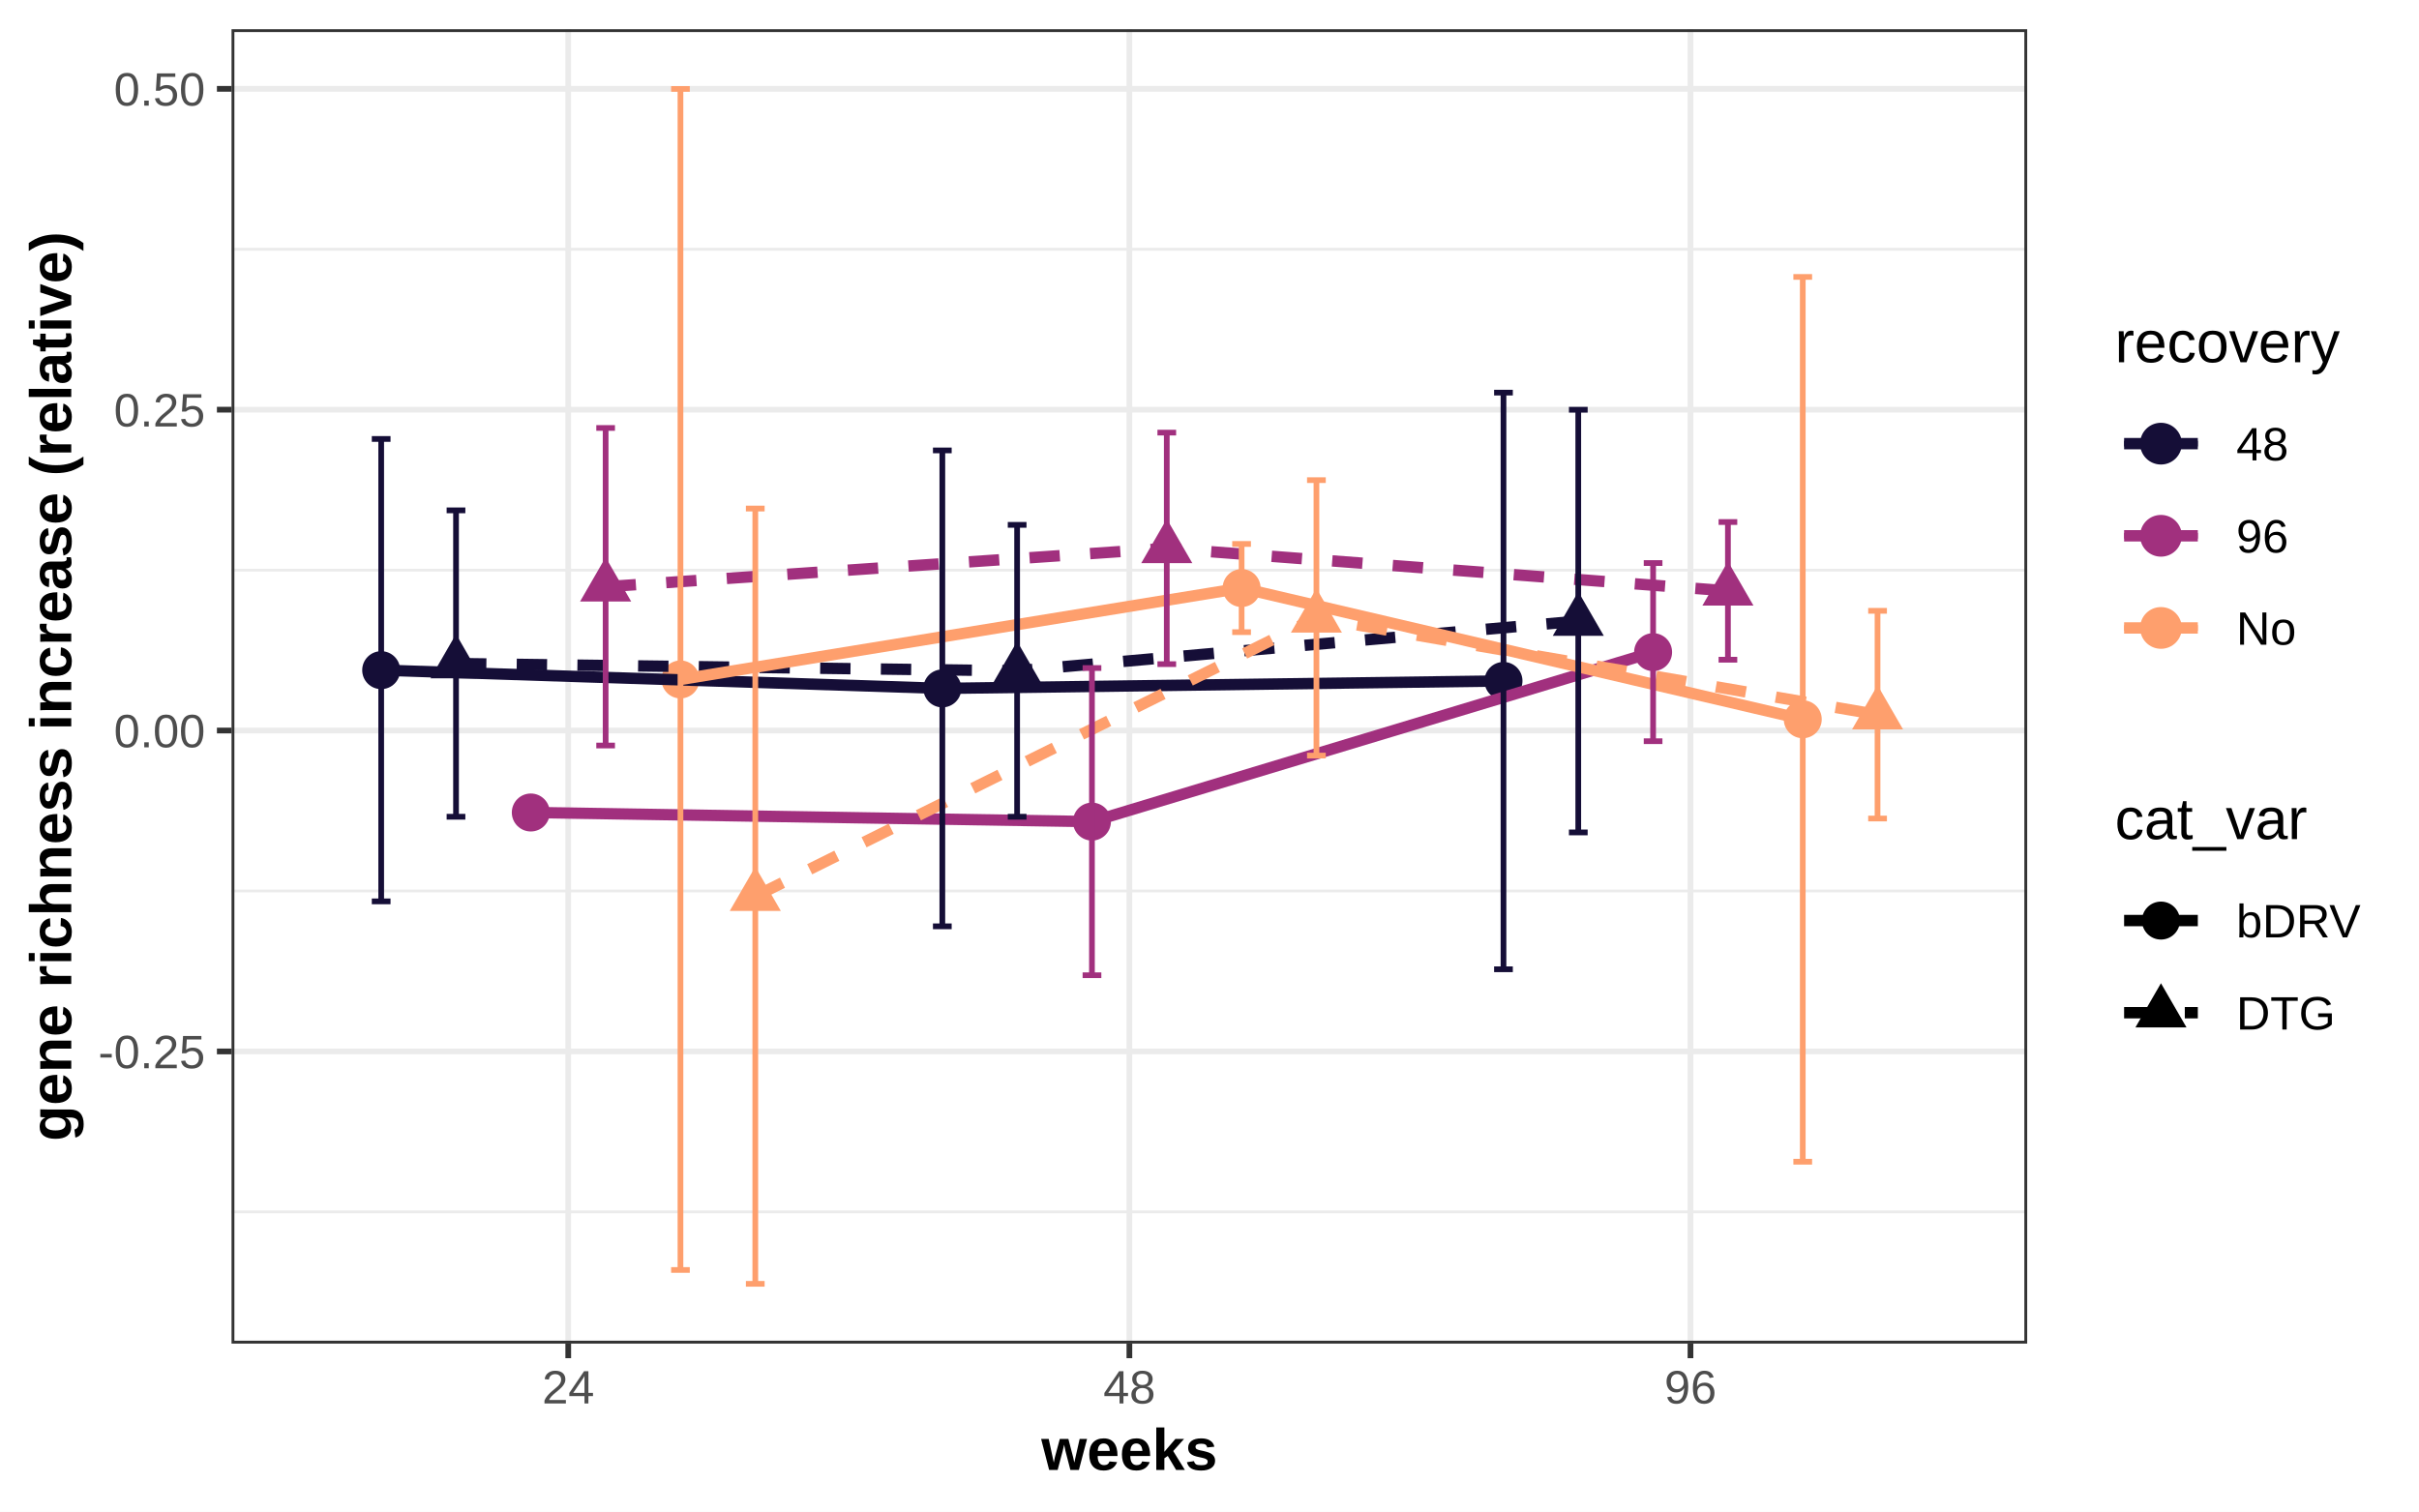
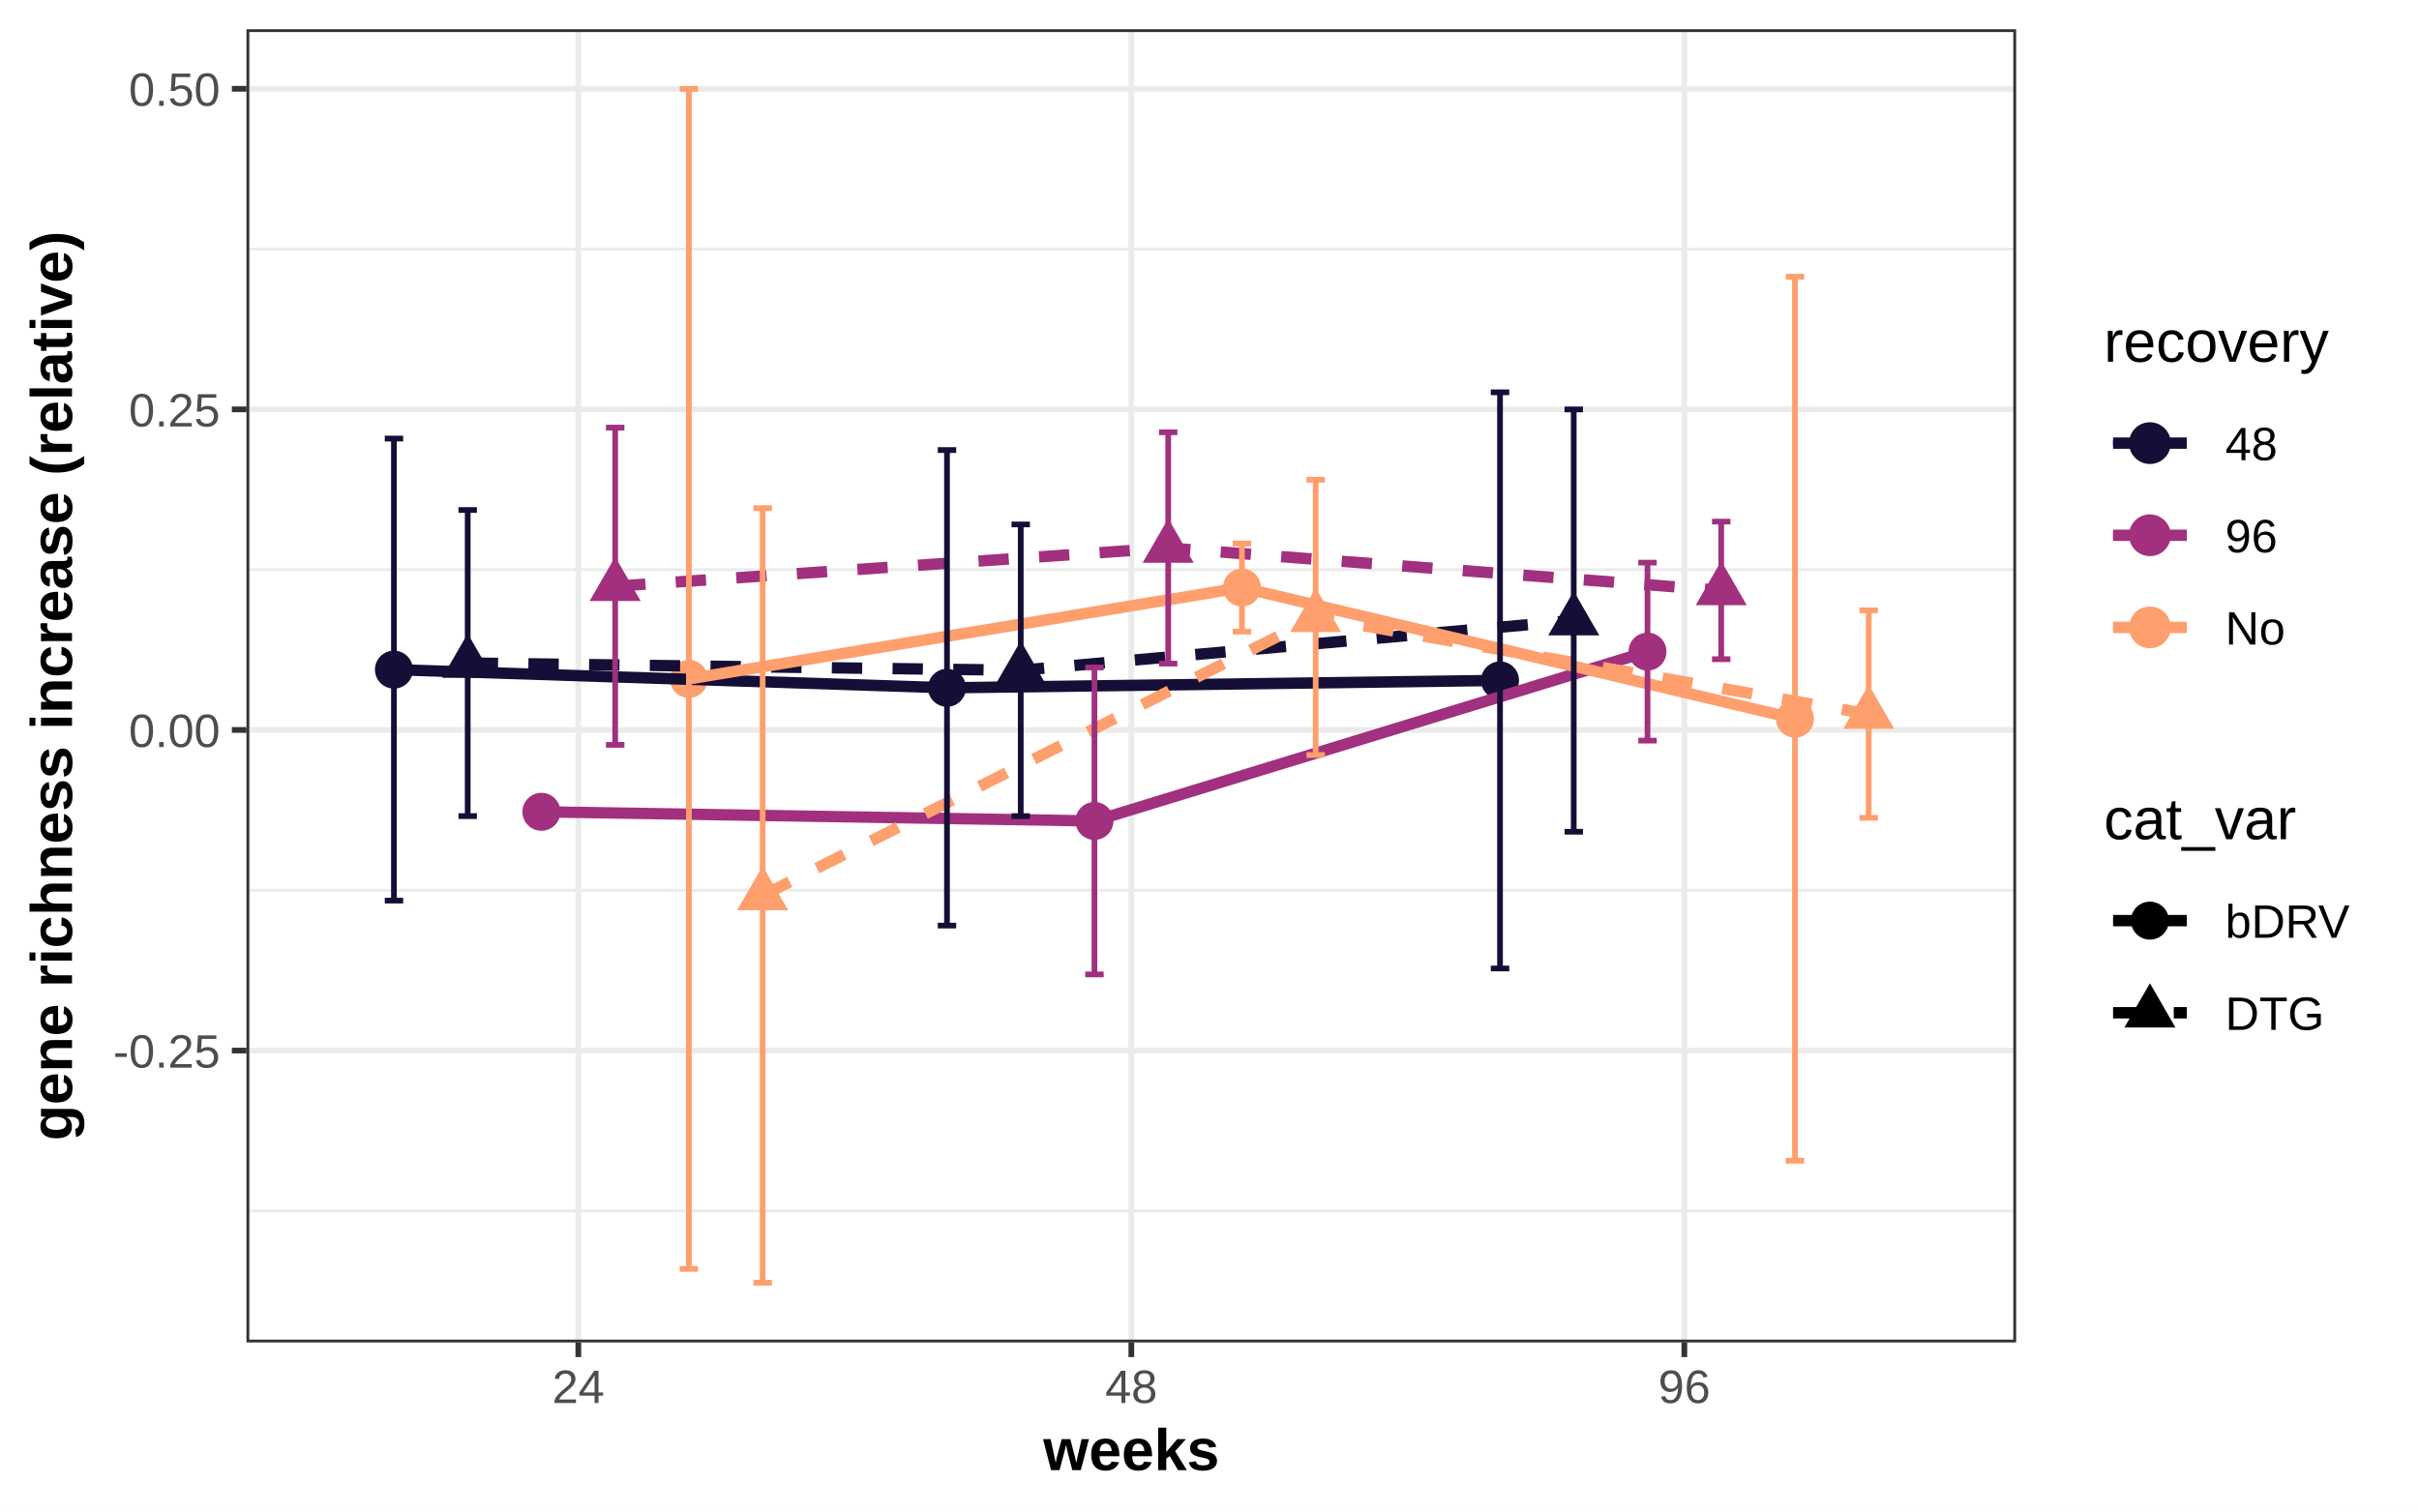
<svg xmlns="http://www.w3.org/2000/svg" class="svglite" width="453.54pt" height="283.46pt" viewBox="0 0 453.54 283.46">
  <defs>
    <style type="text/css">
    .svglite line, .svglite polyline, .svglite polygon, .svglite path, .svglite rect, .svglite circle {
      fill: none;
      stroke: #000000;
      stroke-linecap: round;
      stroke-linejoin: round;
      stroke-miterlimit: 10.00;
    }
    .svglite text {
      white-space: pre;
    }
  </style>
  </defs>
  <rect width="100%" height="100%" style="stroke: none; fill: #FFFFFF;" />
  <defs>
    <clipPath id="cpMC4wMHw0NTMuNTR8MC4wMHwyODMuNDY=">
      <rect x="0.00" y="0.00" width="453.54" height="283.46" />
    </clipPath>
  </defs>
  <g clip-path="url(#cpMC4wMHw0NTMuNTR8MC4wMHwyODMuNDY=)">
    <rect x="0" y="0.00" width="453.54" height="283.46" style="stroke-width: 1.07; stroke: #FFFFFF; fill: #FFFFFF;" />
  </g>
  <defs>
-     <clipPath id="cpNDMuNDF8MzgwLjA4fDUuNDh8MjUxLjk3">
-       <rect x="43.41" y="5.48" width="336.67" height="246.49" />
+     <clipPath id="cpNDYuMjF8Mzc4LjAxfDUuNDh8MjUxLjc2">
+       <rect x="46.21" y="5.48" width="331.80" height="246.28" />
    </clipPath>
  </defs>
-   <g clip-path="url(#cpNDMuNDF8MzgwLjA4fDUuNDh8MjUxLjk3)">
-     <rect x="43.41" y="5.48" width="336.67" height="246.49" style="stroke-width: 1.07; stroke: none; fill: #FFFFFF;" />
-     <polyline points="43.41,227.27 380.08,227.27 " style="stroke-width: 0.53; stroke: #EBEBEB; stroke-linecap: butt;" />
-     <polyline points="43.41,167.09 380.08,167.09 " style="stroke-width: 0.53; stroke: #EBEBEB; stroke-linecap: butt;" />
-     <polyline points="43.41,106.92 380.08,106.92 " style="stroke-width: 0.53; stroke: #EBEBEB; stroke-linecap: butt;" />
-     <polyline points="43.41,46.74 380.08,46.74 " style="stroke-width: 0.53; stroke: #EBEBEB; stroke-linecap: butt;" />
-     <polyline points="43.41,197.18 380.08,197.18 " style="stroke-width: 1.07; stroke: #EBEBEB; stroke-linecap: butt;" />
-     <polyline points="43.41,137.00 380.08,137.00 " style="stroke-width: 1.07; stroke: #EBEBEB; stroke-linecap: butt;" />
-     <polyline points="43.41,76.83 380.08,76.83 " style="stroke-width: 1.07; stroke: #EBEBEB; stroke-linecap: butt;" />
-     <polyline points="43.41,16.66 380.08,16.66 " style="stroke-width: 1.07; stroke: #EBEBEB; stroke-linecap: butt;" />
-     <polyline points="106.54,251.97 106.54,5.48 " style="stroke-width: 1.07; stroke: #EBEBEB; stroke-linecap: butt;" />
-     <polyline points="211.75,251.97 211.75,5.48 " style="stroke-width: 1.07; stroke: #EBEBEB; stroke-linecap: butt;" />
-     <polyline points="316.95,251.97 316.95,5.48 " style="stroke-width: 1.07; stroke: #EBEBEB; stroke-linecap: butt;" />
-     <circle cx="71.47" cy="125.68" r="3.56" style="stroke-width: 0.71; stroke: none; fill: #150E37;" />
-     <circle cx="176.68" cy="129.10" r="3.56" style="stroke-width: 0.71; stroke: none; fill: #150E37;" />
-     <circle cx="281.89" cy="127.70" r="3.56" style="stroke-width: 0.71; stroke: none; fill: #150E37;" />
-     <polygon points="85.50,118.91 90.28,127.21 80.71,127.21 " style="stroke-width: 0.71; stroke: none; fill: #150E37;" />
-     <polygon points="190.70,120.27 195.49,128.56 185.92,128.56 " style="stroke-width: 0.71; stroke: none; fill: #150E37;" />
-     <polygon points="295.91,110.95 300.70,119.24 291.13,119.24 " style="stroke-width: 0.71; stroke: none; fill: #150E37;" />
-     <circle cx="99.52" cy="152.37" r="3.56" style="stroke-width: 0.71; stroke: none; fill: #A1307E;" />
-     <circle cx="204.73" cy="154.08" r="3.56" style="stroke-width: 0.71; stroke: none; fill: #A1307E;" />
-     <circle cx="309.94" cy="122.30" r="3.56" style="stroke-width: 0.71; stroke: none; fill: #A1307E;" />
-     <polygon points="113.55,104.50 118.34,112.80 108.76,112.80 " style="stroke-width: 0.71; stroke: none; fill: #A1307E;" />
-     <polygon points="218.76,97.31 223.55,105.61 213.97,105.61 " style="stroke-width: 0.71; stroke: none; fill: #A1307E;" />
-     <polygon points="323.97,105.28 328.76,113.57 319.18,113.57 " style="stroke-width: 0.71; stroke: none; fill: #A1307E;" />
-     <circle cx="127.58" cy="127.42" r="3.56" style="stroke-width: 0.71; stroke: none; fill: #FE9F6D;" />
-     <circle cx="232.79" cy="110.28" r="3.56" style="stroke-width: 0.71; stroke: none; fill: #FE9F6D;" />
-     <circle cx="338.00" cy="134.89" r="3.56" style="stroke-width: 0.71; stroke: none; fill: #FE9F6D;" />
-     <polygon points="141.61,162.54 146.40,170.83 136.82,170.83 " style="stroke-width: 0.71; stroke: none; fill: #FE9F6D;" />
-     <polygon points="246.82,110.34 251.60,118.63 242.03,118.63 " style="stroke-width: 0.71; stroke: none; fill: #FE9F6D;" />
-     <polygon points="352.02,128.49 356.81,136.79 347.24,136.79 " style="stroke-width: 0.71; stroke: none; fill: #FE9F6D;" />
-     <polyline points="71.47,125.68 176.68,129.10 281.89,127.70 " style="stroke-width: 2.13; stroke: #150E37; stroke-linecap: butt;" />
-     <polyline points="85.50,124.44 190.70,125.80 295.91,116.48 " style="stroke-width: 2.13; stroke: #150E37; stroke-dasharray: 5.69,5.69; stroke-linecap: butt;" />
-     <polyline points="99.52,152.37 204.73,154.08 309.94,122.30 " style="stroke-width: 2.13; stroke: #A1307E; stroke-linecap: butt;" />
-     <polyline points="113.55,110.03 218.76,102.84 323.97,110.81 " style="stroke-width: 2.13; stroke: #A1307E; stroke-dasharray: 5.69,5.69; stroke-linecap: butt;" />
-     <polyline points="127.58,127.42 232.79,110.28 338.00,134.89 " style="stroke-width: 2.13; stroke: #FE9F6D; stroke-linecap: butt;" />
-     <polyline points="141.61,168.07 246.82,115.87 352.02,134.02 " style="stroke-width: 2.13; stroke: #FE9F6D; stroke-dasharray: 5.69,5.69; stroke-linecap: butt;" />
-     <polyline points="69.71,82.32 73.22,82.32 " style="stroke-width: 1.07; stroke: #150E37; stroke-linecap: butt;" />
-     <polyline points="71.47,82.32 71.47,169.04 " style="stroke-width: 1.07; stroke: #150E37; stroke-linecap: butt;" />
-     <polyline points="69.71,169.04 73.22,169.04 " style="stroke-width: 1.07; stroke: #150E37; stroke-linecap: butt;" />
-     <polyline points="174.92,84.47 178.43,84.47 " style="stroke-width: 1.07; stroke: #150E37; stroke-linecap: butt;" />
-     <polyline points="176.68,84.47 176.68,173.72 " style="stroke-width: 1.07; stroke: #150E37; stroke-linecap: butt;" />
-     <polyline points="174.92,173.72 178.43,173.72 " style="stroke-width: 1.07; stroke: #150E37; stroke-linecap: butt;" />
-     <polyline points="280.13,73.63 283.64,73.63 " style="stroke-width: 1.07; stroke: #150E37; stroke-linecap: butt;" />
-     <polyline points="281.89,73.63 281.89,181.77 " style="stroke-width: 1.07; stroke: #150E37; stroke-linecap: butt;" />
-     <polyline points="280.13,181.77 283.64,181.77 " style="stroke-width: 1.07; stroke: #150E37; stroke-linecap: butt;" />
-     <polyline points="83.74,95.71 87.25,95.71 " style="stroke-width: 1.07; stroke: #150E37; stroke-linecap: butt;" />
-     <polyline points="85.50,95.71 85.50,153.17 " style="stroke-width: 1.07; stroke: #150E37; stroke-linecap: butt;" />
-     <polyline points="83.74,153.17 87.25,153.17 " style="stroke-width: 1.07; stroke: #150E37; stroke-linecap: butt;" />
-     <polyline points="188.95,98.43 192.46,98.43 " style="stroke-width: 1.07; stroke: #150E37; stroke-linecap: butt;" />
-     <polyline points="190.70,98.43 190.70,153.17 " style="stroke-width: 1.07; stroke: #150E37; stroke-linecap: butt;" />
-     <polyline points="188.95,153.17 192.46,153.17 " style="stroke-width: 1.07; stroke: #150E37; stroke-linecap: butt;" />
-     <polyline points="294.16,76.84 297.67,76.84 " style="stroke-width: 1.07; stroke: #150E37; stroke-linecap: butt;" />
-     <polyline points="295.91,76.84 295.91,156.11 " style="stroke-width: 1.07; stroke: #150E37; stroke-linecap: butt;" />
-     <polyline points="294.16,156.11 297.67,156.11 " style="stroke-width: 1.07; stroke: #150E37; stroke-linecap: butt;" />
-     <polyline points="202.98,125.28 206.49,125.28 " style="stroke-width: 1.07; stroke: #A1307E; stroke-linecap: butt;" />
-     <polyline points="204.73,125.28 204.73,182.89 " style="stroke-width: 1.07; stroke: #A1307E; stroke-linecap: butt;" />
-     <polyline points="202.98,182.89 206.49,182.89 " style="stroke-width: 1.07; stroke: #A1307E; stroke-linecap: butt;" />
-     <polyline points="308.19,105.59 311.69,105.59 " style="stroke-width: 1.07; stroke: #A1307E; stroke-linecap: butt;" />
-     <polyline points="309.94,105.59 309.94,139.00 " style="stroke-width: 1.07; stroke: #A1307E; stroke-linecap: butt;" />
-     <polyline points="308.19,139.00 311.69,139.00 " style="stroke-width: 1.07; stroke: #A1307E; stroke-linecap: butt;" />
-     <polyline points="111.80,80.26 115.30,80.26 " style="stroke-width: 1.07; stroke: #A1307E; stroke-linecap: butt;" />
-     <polyline points="113.55,80.26 113.55,139.81 " style="stroke-width: 1.07; stroke: #A1307E; stroke-linecap: butt;" />
-     <polyline points="111.80,139.81 115.30,139.81 " style="stroke-width: 1.07; stroke: #A1307E; stroke-linecap: butt;" />
-     <polyline points="217.01,81.13 220.51,81.13 " style="stroke-width: 1.07; stroke: #A1307E; stroke-linecap: butt;" />
-     <polyline points="218.76,81.13 218.76,124.55 " style="stroke-width: 1.07; stroke: #A1307E; stroke-linecap: butt;" />
-     <polyline points="217.01,124.55 220.51,124.55 " style="stroke-width: 1.07; stroke: #A1307E; stroke-linecap: butt;" />
-     <polyline points="322.22,97.90 325.72,97.90 " style="stroke-width: 1.07; stroke: #A1307E; stroke-linecap: butt;" />
-     <polyline points="323.97,97.90 323.97,123.72 " style="stroke-width: 1.07; stroke: #A1307E; stroke-linecap: butt;" />
-     <polyline points="322.22,123.72 325.72,123.72 " style="stroke-width: 1.07; stroke: #A1307E; stroke-linecap: butt;" />
-     <polyline points="125.83,16.68 129.33,16.68 " style="stroke-width: 1.07; stroke: #FE9F6D; stroke-linecap: butt;" />
-     <polyline points="127.58,16.68 127.58,238.16 " style="stroke-width: 1.07; stroke: #FE9F6D; stroke-linecap: butt;" />
-     <polyline points="125.83,238.16 129.33,238.16 " style="stroke-width: 1.07; stroke: #FE9F6D; stroke-linecap: butt;" />
-     <polyline points="231.03,102.01 234.54,102.01 " style="stroke-width: 1.07; stroke: #FE9F6D; stroke-linecap: butt;" />
-     <polyline points="232.79,102.01 232.79,118.55 " style="stroke-width: 1.07; stroke: #FE9F6D; stroke-linecap: butt;" />
-     <polyline points="231.03,118.55 234.54,118.55 " style="stroke-width: 1.07; stroke: #FE9F6D; stroke-linecap: butt;" />
-     <polyline points="336.24,51.93 339.75,51.93 " style="stroke-width: 1.07; stroke: #FE9F6D; stroke-linecap: butt;" />
-     <polyline points="338.00,51.93 338.00,217.86 " style="stroke-width: 1.07; stroke: #FE9F6D; stroke-linecap: butt;" />
-     <polyline points="336.24,217.86 339.75,217.86 " style="stroke-width: 1.07; stroke: #FE9F6D; stroke-linecap: butt;" />
-     <polyline points="139.85,95.37 143.36,95.37 " style="stroke-width: 1.07; stroke: #FE9F6D; stroke-linecap: butt;" />
-     <polyline points="141.61,95.37 141.61,240.76 " style="stroke-width: 1.07; stroke: #FE9F6D; stroke-linecap: butt;" />
-     <polyline points="139.85,240.76 143.36,240.76 " style="stroke-width: 1.07; stroke: #FE9F6D; stroke-linecap: butt;" />
-     <polyline points="245.06,90.04 248.57,90.04 " style="stroke-width: 1.07; stroke: #FE9F6D; stroke-linecap: butt;" />
-     <polyline points="246.82,90.04 246.82,141.70 " style="stroke-width: 1.07; stroke: #FE9F6D; stroke-linecap: butt;" />
-     <polyline points="245.06,141.70 248.57,141.70 " style="stroke-width: 1.07; stroke: #FE9F6D; stroke-linecap: butt;" />
-     <polyline points="350.27,114.55 353.78,114.55 " style="stroke-width: 1.07; stroke: #FE9F6D; stroke-linecap: butt;" />
-     <polyline points="352.02,114.55 352.02,153.50 " style="stroke-width: 1.07; stroke: #FE9F6D; stroke-linecap: butt;" />
-     <polyline points="350.27,153.50 353.78,153.50 " style="stroke-width: 1.07; stroke: #FE9F6D; stroke-linecap: butt;" />
-     <rect x="43.41" y="5.48" width="336.67" height="246.49" style="stroke-width: 1.07; stroke: #333333;" />
+   <g clip-path="url(#cpNDYuMjF8Mzc4LjAxfDUuNDh8MjUxLjc2)">
+     <rect x="46.21" y="5.48" width="331.80" height="246.28" style="stroke-width: 1.07; stroke: none; fill: #FFFFFF;" />
+     <polyline points="46.21,227.08 378.01,227.08 " style="stroke-width: 0.53; stroke: #EBEBEB; stroke-linecap: butt;" />
+     <polyline points="46.21,166.96 378.01,166.96 " style="stroke-width: 0.53; stroke: #EBEBEB; stroke-linecap: butt;" />
+     <polyline points="46.21,106.83 378.01,106.83 " style="stroke-width: 0.53; stroke: #EBEBEB; stroke-linecap: butt;" />
+     <polyline points="46.21,46.71 378.01,46.71 " style="stroke-width: 0.53; stroke: #EBEBEB; stroke-linecap: butt;" />
+     <polyline points="46.21,197.02 378.01,197.02 " style="stroke-width: 1.07; stroke: #EBEBEB; stroke-linecap: butt;" />
+     <polyline points="46.21,136.89 378.01,136.89 " style="stroke-width: 1.07; stroke: #EBEBEB; stroke-linecap: butt;" />
+     <polyline points="46.21,76.77 378.01,76.77 " style="stroke-width: 1.07; stroke: #EBEBEB; stroke-linecap: butt;" />
+     <polyline points="46.21,16.65 378.01,16.65 " style="stroke-width: 1.07; stroke: #EBEBEB; stroke-linecap: butt;" />
+     <polyline points="108.43,251.76 108.43,5.48 " style="stroke-width: 1.07; stroke: #EBEBEB; stroke-linecap: butt;" />
+     <polyline points="212.11,251.76 212.11,5.48 " style="stroke-width: 1.07; stroke: #EBEBEB; stroke-linecap: butt;" />
+     <polyline points="315.80,251.76 315.80,5.48 " style="stroke-width: 1.07; stroke: #EBEBEB; stroke-linecap: butt;" />
+     <circle cx="73.86" cy="125.58" r="3.56" style="stroke-width: 0.71; stroke: none; fill: #150E37;" />
+     <circle cx="177.55" cy="128.99" r="3.56" style="stroke-width: 0.71; stroke: none; fill: #150E37;" />
+     <circle cx="281.24" cy="127.60" r="3.56" style="stroke-width: 0.71; stroke: none; fill: #150E37;" />
+     <polygon points="87.69,118.81 92.48,127.11 82.90,127.11 " style="stroke-width: 0.71; stroke: none; fill: #150E37;" />
+     <polygon points="191.38,120.17 196.16,128.46 186.59,128.46 " style="stroke-width: 0.71; stroke: none; fill: #150E37;" />
+     <polygon points="295.06,110.85 299.85,119.15 290.28,119.15 " style="stroke-width: 0.71; stroke: none; fill: #150E37;" />
+     <circle cx="101.51" cy="152.24" r="3.56" style="stroke-width: 0.71; stroke: none; fill: #A1307E;" />
+     <circle cx="205.20" cy="153.96" r="3.56" style="stroke-width: 0.71; stroke: none; fill: #A1307E;" />
+     <circle cx="308.89" cy="122.20" r="3.56" style="stroke-width: 0.71; stroke: none; fill: #A1307E;" />
+     <polygon points="115.34,104.41 120.13,112.71 110.55,112.71 " style="stroke-width: 0.71; stroke: none; fill: #A1307E;" />
+     <polygon points="219.03,97.23 223.81,105.53 214.24,105.53 " style="stroke-width: 0.71; stroke: none; fill: #A1307E;" />
+     <polygon points="322.71,105.19 327.50,113.49 317.93,113.49 " style="stroke-width: 0.71; stroke: none; fill: #A1307E;" />
+     <circle cx="129.16" cy="127.32" r="3.56" style="stroke-width: 0.71; stroke: none; fill: #FE9F6D;" />
+     <circle cx="232.85" cy="110.19" r="3.56" style="stroke-width: 0.71; stroke: none; fill: #FE9F6D;" />
+     <circle cx="336.54" cy="134.78" r="3.56" style="stroke-width: 0.71; stroke: none; fill: #FE9F6D;" />
+     <polygon points="142.99,162.40 147.78,170.70 138.20,170.70 " style="stroke-width: 0.71; stroke: none; fill: #FE9F6D;" />
+     <polygon points="246.68,110.25 251.46,118.54 241.89,118.54 " style="stroke-width: 0.71; stroke: none; fill: #FE9F6D;" />
+     <polygon points="350.36,128.39 355.15,136.68 345.58,136.68 " style="stroke-width: 0.71; stroke: none; fill: #FE9F6D;" />
+     <polyline points="73.86,125.58 177.55,128.99 281.24,127.60 " style="stroke-width: 2.13; stroke: #150E37; stroke-linecap: butt;" />
+     <polyline points="87.69,124.34 191.38,125.70 295.06,116.38 " style="stroke-width: 2.13; stroke: #150E37; stroke-dasharray: 5.69,5.69; stroke-linecap: butt;" />
+     <polyline points="101.51,152.24 205.20,153.96 308.89,122.20 " style="stroke-width: 2.13; stroke: #A1307E; stroke-linecap: butt;" />
+     <polyline points="115.34,109.94 219.03,102.76 322.71,110.72 " style="stroke-width: 2.13; stroke: #A1307E; stroke-dasharray: 5.69,5.69; stroke-linecap: butt;" />
+     <polyline points="129.16,127.32 232.85,110.19 336.54,134.78 " style="stroke-width: 2.13; stroke: #FE9F6D; stroke-linecap: butt;" />
+     <polyline points="142.99,167.93 246.68,115.78 350.36,133.91 " style="stroke-width: 2.13; stroke: #FE9F6D; stroke-dasharray: 5.69,5.69; stroke-linecap: butt;" />
+     <polyline points="72.14,82.25 75.59,82.25 " style="stroke-width: 1.07; stroke: #150E37; stroke-linecap: butt;" />
+     <polyline points="73.86,82.25 73.86,168.90 " style="stroke-width: 1.07; stroke: #150E37; stroke-linecap: butt;" />
+     <polyline points="72.14,168.90 75.59,168.90 " style="stroke-width: 1.07; stroke: #150E37; stroke-linecap: butt;" />
+     <polyline points="175.82,84.40 179.28,84.40 " style="stroke-width: 1.07; stroke: #150E37; stroke-linecap: butt;" />
+     <polyline points="177.55,84.40 177.55,173.58 " style="stroke-width: 1.07; stroke: #150E37; stroke-linecap: butt;" />
+     <polyline points="175.82,173.58 179.28,173.58 " style="stroke-width: 1.07; stroke: #150E37; stroke-linecap: butt;" />
+     <polyline points="279.51,73.57 282.97,73.57 " style="stroke-width: 1.07; stroke: #150E37; stroke-linecap: butt;" />
+     <polyline points="281.24,73.57 281.24,181.62 " style="stroke-width: 1.07; stroke: #150E37; stroke-linecap: butt;" />
+     <polyline points="279.51,181.62 282.97,181.62 " style="stroke-width: 1.07; stroke: #150E37; stroke-linecap: butt;" />
+     <polyline points="85.96,95.64 89.42,95.64 " style="stroke-width: 1.07; stroke: #150E37; stroke-linecap: butt;" />
+     <polyline points="87.69,95.64 87.69,153.05 " style="stroke-width: 1.07; stroke: #150E37; stroke-linecap: butt;" />
+     <polyline points="85.96,153.05 89.42,153.05 " style="stroke-width: 1.07; stroke: #150E37; stroke-linecap: butt;" />
+     <polyline points="189.65,98.35 193.10,98.35 " style="stroke-width: 1.07; stroke: #150E37; stroke-linecap: butt;" />
+     <polyline points="191.38,98.35 191.38,153.05 " style="stroke-width: 1.07; stroke: #150E37; stroke-linecap: butt;" />
+     <polyline points="189.65,153.05 193.10,153.05 " style="stroke-width: 1.07; stroke: #150E37; stroke-linecap: butt;" />
+     <polyline points="293.34,76.78 296.79,76.78 " style="stroke-width: 1.07; stroke: #150E37; stroke-linecap: butt;" />
+     <polyline points="295.06,76.78 295.06,155.98 " style="stroke-width: 1.07; stroke: #150E37; stroke-linecap: butt;" />
+     <polyline points="293.34,155.98 296.79,155.98 " style="stroke-width: 1.07; stroke: #150E37; stroke-linecap: butt;" />
+     <polyline points="203.47,125.18 206.93,125.18 " style="stroke-width: 1.07; stroke: #A1307E; stroke-linecap: butt;" />
+     <polyline points="205.20,125.18 205.20,182.74 " style="stroke-width: 1.07; stroke: #A1307E; stroke-linecap: butt;" />
+     <polyline points="203.47,182.74 206.93,182.74 " style="stroke-width: 1.07; stroke: #A1307E; stroke-linecap: butt;" />
+     <polyline points="307.16,105.51 310.62,105.51 " style="stroke-width: 1.07; stroke: #A1307E; stroke-linecap: butt;" />
+     <polyline points="308.89,105.51 308.89,138.89 " style="stroke-width: 1.07; stroke: #A1307E; stroke-linecap: butt;" />
+     <polyline points="307.16,138.89 310.62,138.89 " style="stroke-width: 1.07; stroke: #A1307E; stroke-linecap: butt;" />
+     <polyline points="113.61,80.19 117.07,80.19 " style="stroke-width: 1.07; stroke: #A1307E; stroke-linecap: butt;" />
+     <polyline points="115.34,80.19 115.34,139.69 " style="stroke-width: 1.07; stroke: #A1307E; stroke-linecap: butt;" />
+     <polyline points="113.61,139.69 117.07,139.69 " style="stroke-width: 1.07; stroke: #A1307E; stroke-linecap: butt;" />
+     <polyline points="217.30,81.07 220.75,81.07 " style="stroke-width: 1.07; stroke: #A1307E; stroke-linecap: butt;" />
+     <polyline points="219.03,81.07 219.03,124.45 " style="stroke-width: 1.07; stroke: #A1307E; stroke-linecap: butt;" />
+     <polyline points="217.30,124.45 220.75,124.45 " style="stroke-width: 1.07; stroke: #A1307E; stroke-linecap: butt;" />
+     <polyline points="320.99,97.82 324.44,97.82 " style="stroke-width: 1.07; stroke: #A1307E; stroke-linecap: butt;" />
+     <polyline points="322.71,97.82 322.71,123.62 " style="stroke-width: 1.07; stroke: #A1307E; stroke-linecap: butt;" />
+     <polyline points="320.99,123.62 324.44,123.62 " style="stroke-width: 1.07; stroke: #A1307E; stroke-linecap: butt;" />
+     <polyline points="127.44,16.67 130.89,16.67 " style="stroke-width: 1.07; stroke: #FE9F6D; stroke-linecap: butt;" />
+     <polyline points="129.16,16.67 129.16,237.96 " style="stroke-width: 1.07; stroke: #FE9F6D; stroke-linecap: butt;" />
+     <polyline points="127.44,237.96 130.89,237.96 " style="stroke-width: 1.07; stroke: #FE9F6D; stroke-linecap: butt;" />
+     <polyline points="231.12,101.92 234.58,101.92 " style="stroke-width: 1.07; stroke: #FE9F6D; stroke-linecap: butt;" />
+     <polyline points="232.85,101.92 232.85,118.45 " style="stroke-width: 1.07; stroke: #FE9F6D; stroke-linecap: butt;" />
+     <polyline points="231.12,118.45 234.58,118.45 " style="stroke-width: 1.07; stroke: #FE9F6D; stroke-linecap: butt;" />
+     <polyline points="334.81,51.89 338.27,51.89 " style="stroke-width: 1.07; stroke: #FE9F6D; stroke-linecap: butt;" />
+     <polyline points="336.54,51.89 336.54,217.68 " style="stroke-width: 1.07; stroke: #FE9F6D; stroke-linecap: butt;" />
+     <polyline points="334.81,217.68 338.27,217.68 " style="stroke-width: 1.07; stroke: #FE9F6D; stroke-linecap: butt;" />
+     <polyline points="141.26,95.30 144.72,95.30 " style="stroke-width: 1.07; stroke: #FE9F6D; stroke-linecap: butt;" />
+     <polyline points="142.99,95.30 142.99,240.56 " style="stroke-width: 1.07; stroke: #FE9F6D; stroke-linecap: butt;" />
+     <polyline points="141.26,240.56 144.72,240.56 " style="stroke-width: 1.07; stroke: #FE9F6D; stroke-linecap: butt;" />
+     <polyline points="244.95,89.97 248.40,89.97 " style="stroke-width: 1.07; stroke: #FE9F6D; stroke-linecap: butt;" />
+     <polyline points="246.68,89.97 246.68,141.59 " style="stroke-width: 1.07; stroke: #FE9F6D; stroke-linecap: butt;" />
+     <polyline points="244.95,141.59 248.40,141.59 " style="stroke-width: 1.07; stroke: #FE9F6D; stroke-linecap: butt;" />
+     <polyline points="348.64,114.46 352.09,114.46 " style="stroke-width: 1.07; stroke: #FE9F6D; stroke-linecap: butt;" />
+     <polyline points="350.36,114.46 350.36,153.37 " style="stroke-width: 1.07; stroke: #FE9F6D; stroke-linecap: butt;" />
+     <polyline points="348.64,153.37 352.09,153.37 " style="stroke-width: 1.07; stroke: #FE9F6D; stroke-linecap: butt;" />
+     <rect x="46.21" y="5.48" width="331.80" height="246.28" style="stroke-width: 1.07; stroke: #333333;" />
  </g>
  <g clip-path="url(#cpMC4wMHw0NTMuNTR8MC4wMHwyODMuNDY=)">
-     <text x="38.48" y="200.33" text-anchor="end" style="font-size: 8.80px;fill: #4D4D4D; font-family: &quot;Arial&quot;;" textLength="20.07px" lengthAdjust="spacingAndGlyphs">-0.25</text>
-     <text x="38.48" y="140.15" text-anchor="end" style="font-size: 8.80px;fill: #4D4D4D; font-family: &quot;Arial&quot;;" textLength="17.14px" lengthAdjust="spacingAndGlyphs">0.00</text>
-     <text x="38.48" y="79.98" text-anchor="end" style="font-size: 8.80px;fill: #4D4D4D; font-family: &quot;Arial&quot;;" textLength="17.14px" lengthAdjust="spacingAndGlyphs">0.25</text>
-     <text x="38.48" y="19.81" text-anchor="end" style="font-size: 8.80px;fill: #4D4D4D; font-family: &quot;Arial&quot;;" textLength="17.14px" lengthAdjust="spacingAndGlyphs">0.50</text>
-     <polyline points="40.67,197.18 43.41,197.18 " style="stroke-width: 1.07; stroke: #333333; stroke-linecap: butt;" />
-     <polyline points="40.67,137.00 43.41,137.00 " style="stroke-width: 1.07; stroke: #333333; stroke-linecap: butt;" />
-     <polyline points="40.67,76.83 43.41,76.83 " style="stroke-width: 1.07; stroke: #333333; stroke-linecap: butt;" />
-     <polyline points="40.67,16.66 43.41,16.66 " style="stroke-width: 1.07; stroke: #333333; stroke-linecap: butt;" />
-     <polyline points="106.54,254.71 106.54,251.97 " style="stroke-width: 1.07; stroke: #333333; stroke-linecap: butt;" />
-     <polyline points="211.75,254.71 211.75,251.97 " style="stroke-width: 1.07; stroke: #333333; stroke-linecap: butt;" />
-     <polyline points="316.95,254.71 316.95,251.97 " style="stroke-width: 1.07; stroke: #333333; stroke-linecap: butt;" />
-     <text x="106.54" y="263.20" text-anchor="middle" style="font-size: 8.80px;fill: #4D4D4D; font-family: &quot;Arial&quot;;" textLength="9.79px" lengthAdjust="spacingAndGlyphs">24</text>
-     <text x="211.75" y="263.20" text-anchor="middle" style="font-size: 8.80px;fill: #4D4D4D; font-family: &quot;Arial&quot;;" textLength="9.79px" lengthAdjust="spacingAndGlyphs">48</text>
-     <text x="316.95" y="263.20" text-anchor="middle" style="font-size: 8.80px;fill: #4D4D4D; font-family: &quot;Arial&quot;;" textLength="9.79px" lengthAdjust="spacingAndGlyphs">96</text>
-     <text x="211.75" y="275.67" text-anchor="middle" style="font-size: 11.00px; font-weight: bold; font-family: &quot;Arial&quot;;" textLength="33.04px" lengthAdjust="spacingAndGlyphs">weeks</text>
-     <text transform="translate(13.36,128.72) rotate(-90)" text-anchor="middle" style="font-size: 11.00px; font-weight: bold; font-family: &quot;Arial&quot;;" textLength="170.65px" lengthAdjust="spacingAndGlyphs">gene richness increase (relative)</text>
-     <rect x="391.04" y="53.41" width="53.15" height="78.47" style="stroke-width: 1.07; stroke: none; fill: #FFFFFF;" />
-     <text x="396.52" y="67.93" style="font-size: 11.00px; font-family: &quot;Arial&quot;;" textLength="42.19px" lengthAdjust="spacingAndGlyphs">recovery</text>
-     <rect x="396.52" y="74.56" width="17.28" height="17.28" style="stroke-width: 1.07; stroke: none; fill: #FFFFFF;" />
-     <circle cx="405.16" cy="83.20" r="3.56" style="stroke-width: 0.71; stroke: #150E37; fill: #150E37;" />
-     <line x1="398.25" y1="83.20" x2="412.07" y2="83.20" style="stroke-width: 2.13; stroke: #150E37; stroke-linecap: butt;" />
-     <line x1="398.25" y1="83.20" x2="412.07" y2="83.20" style="stroke-width: 1.07; stroke: #150E37; stroke-linecap: butt;" />
-     <rect x="396.52" y="91.84" width="17.28" height="17.28" style="stroke-width: 1.07; stroke: none; fill: #FFFFFF;" />
-     <circle cx="405.16" cy="100.48" r="3.56" style="stroke-width: 0.71; stroke: #A1307E; fill: #A1307E;" />
-     <line x1="398.25" y1="100.48" x2="412.07" y2="100.48" style="stroke-width: 2.13; stroke: #A1307E; stroke-linecap: butt;" />
-     <line x1="398.25" y1="100.48" x2="412.07" y2="100.48" style="stroke-width: 1.07; stroke: #A1307E; stroke-linecap: butt;" />
-     <rect x="396.52" y="109.12" width="17.28" height="17.28" style="stroke-width: 1.07; stroke: none; fill: #FFFFFF;" />
-     <circle cx="405.16" cy="117.76" r="3.56" style="stroke-width: 0.71; stroke: #FE9F6D; fill: #FE9F6D;" />
-     <line x1="398.25" y1="117.76" x2="412.07" y2="117.76" style="stroke-width: 2.13; stroke: #FE9F6D; stroke-linecap: butt;" />
-     <line x1="398.25" y1="117.76" x2="412.07" y2="117.76" style="stroke-width: 1.07; stroke: #FE9F6D; stroke-linecap: butt;" />
-     <text x="419.28" y="86.35" style="font-size: 8.80px; font-family: &quot;Arial&quot;;" textLength="9.79px" lengthAdjust="spacingAndGlyphs">48</text>
-     <text x="419.28" y="103.63" style="font-size: 8.80px; font-family: &quot;Arial&quot;;" textLength="9.79px" lengthAdjust="spacingAndGlyphs">96</text>
-     <text x="419.28" y="120.91" style="font-size: 8.80px; font-family: &quot;Arial&quot;;" textLength="11.25px" lengthAdjust="spacingAndGlyphs">No</text>
-     <rect x="391.04" y="142.84" width="57.02" height="61.19" style="stroke-width: 1.07; stroke: none; fill: #FFFFFF;" />
-     <text x="396.52" y="157.36" style="font-size: 11.00px; font-family: &quot;Arial&quot;;" textLength="36.09px" lengthAdjust="spacingAndGlyphs">cat_var</text>
-     <rect x="396.52" y="164.00" width="17.28" height="17.28" style="stroke-width: 1.07; stroke: none; fill: #FFFFFF;" />
-     <circle cx="405.16" cy="172.64" r="3.56" style="stroke-width: 0.71; stroke: none; fill: #000000;" />
-     <line x1="398.25" y1="172.64" x2="412.07" y2="172.64" style="stroke-width: 2.13; stroke-linecap: butt;" />
-     <rect x="396.52" y="181.28" width="17.28" height="17.28" style="stroke-width: 1.07; stroke: none; fill: #FFFFFF;" />
-     <polygon points="405.16,184.39 409.95,192.68 400.37,192.68 " style="stroke-width: 0.71; stroke: none; fill: #000000;" />
-     <line x1="398.25" y1="189.92" x2="412.07" y2="189.92" style="stroke-width: 2.13; stroke-dasharray: 5.69,5.69; stroke-linecap: butt;" />
-     <text x="419.28" y="175.79" style="font-size: 8.80px; font-family: &quot;Arial&quot;;" textLength="23.31px" lengthAdjust="spacingAndGlyphs">bDRV</text>
-     <text x="419.28" y="193.07" style="font-size: 8.80px; font-family: &quot;Arial&quot;;" textLength="18.57px" lengthAdjust="spacingAndGlyphs">DTG</text>
+     <text x="41.28" y="200.22" text-anchor="end" style="font-size: 8.80px;fill: #4D4D4D; font-family: &quot;Liberation Sans&quot;;" textLength="22.75px" lengthAdjust="spacingAndGlyphs">-0.25</text>
+     <text x="41.28" y="140.10" text-anchor="end" style="font-size: 8.80px;fill: #4D4D4D; font-family: &quot;Liberation Sans&quot;;" textLength="19.58px" lengthAdjust="spacingAndGlyphs">0.00</text>
+     <text x="41.28" y="79.98" text-anchor="end" style="font-size: 8.80px;fill: #4D4D4D; font-family: &quot;Liberation Sans&quot;;" textLength="19.58px" lengthAdjust="spacingAndGlyphs">0.25</text>
+     <text x="41.28" y="19.85" text-anchor="end" style="font-size: 8.80px;fill: #4D4D4D; font-family: &quot;Liberation Sans&quot;;" textLength="19.58px" lengthAdjust="spacingAndGlyphs">0.50</text>
+     <polyline points="43.47,197.02 46.21,197.02 " style="stroke-width: 1.07; stroke: #333333; stroke-linecap: butt;" />
+     <polyline points="43.47,136.89 46.21,136.89 " style="stroke-width: 1.07; stroke: #333333; stroke-linecap: butt;" />
+     <polyline points="43.47,76.77 46.21,76.77 " style="stroke-width: 1.07; stroke: #333333; stroke-linecap: butt;" />
+     <polyline points="43.47,16.65 46.21,16.65 " style="stroke-width: 1.07; stroke: #333333; stroke-linecap: butt;" />
+     <polyline points="108.43,254.50 108.43,251.76 " style="stroke-width: 1.07; stroke: #333333; stroke-linecap: butt;" />
+     <polyline points="212.11,254.50 212.11,251.76 " style="stroke-width: 1.07; stroke: #333333; stroke-linecap: butt;" />
+     <polyline points="315.80,254.50 315.80,251.76 " style="stroke-width: 1.07; stroke: #333333; stroke-linecap: butt;" />
+     <text x="108.43" y="263.11" text-anchor="middle" style="font-size: 8.80px;fill: #4D4D4D; font-family: &quot;Liberation Sans&quot;;" textLength="11.19px" lengthAdjust="spacingAndGlyphs">24</text>
+     <text x="212.11" y="263.11" text-anchor="middle" style="font-size: 8.80px;fill: #4D4D4D; font-family: &quot;Liberation Sans&quot;;" textLength="11.19px" lengthAdjust="spacingAndGlyphs">48</text>
+     <text x="315.80" y="263.11" text-anchor="middle" style="font-size: 8.80px;fill: #4D4D4D; font-family: &quot;Liberation Sans&quot;;" textLength="11.19px" lengthAdjust="spacingAndGlyphs">96</text>
+     <text x="212.11" y="275.70" text-anchor="middle" style="font-size: 11.00px; font-weight: bold; font-family: &quot;Liberation Sans&quot;;" textLength="38.94px" lengthAdjust="spacingAndGlyphs">weeks</text>
+     <text transform="translate(13.50,128.62) rotate(-90)" text-anchor="middle" style="font-size: 11.00px; font-weight: bold; font-family: &quot;Liberation Sans&quot;;" textLength="204.30px" lengthAdjust="spacingAndGlyphs">gene richness increase (relative)</text>
+     <rect x="388.97" y="53.19" width="59.09" height="78.59" style="stroke-width: 1.07; stroke: none; fill: #FFFFFF;" />
+     <text x="394.45" y="67.84" style="font-size: 11.00px; font-family: &quot;Liberation Sans&quot;;" textLength="48.13px" lengthAdjust="spacingAndGlyphs">recovery</text>
+     <rect x="394.45" y="74.46" width="17.28" height="17.28" style="stroke-width: 1.07; stroke: none; fill: #FFFFFF;" />
+     <circle cx="403.09" cy="83.10" r="3.56" style="stroke-width: 0.71; stroke: #150E37; fill: #150E37;" />
+     <line x1="396.18" y1="83.10" x2="410.00" y2="83.10" style="stroke-width: 2.13; stroke: #150E37; stroke-linecap: butt;" />
+     <line x1="396.18" y1="83.10" x2="410.00" y2="83.10" style="stroke-width: 1.07; stroke: #150E37; stroke-linecap: butt;" />
+     <rect x="394.45" y="91.74" width="17.28" height="17.28" style="stroke-width: 1.07; stroke: none; fill: #FFFFFF;" />
+     <circle cx="403.09" cy="100.38" r="3.56" style="stroke-width: 0.71; stroke: #A1307E; fill: #A1307E;" />
+     <line x1="396.18" y1="100.38" x2="410.00" y2="100.38" style="stroke-width: 2.13; stroke: #A1307E; stroke-linecap: butt;" />
+     <line x1="396.18" y1="100.38" x2="410.00" y2="100.38" style="stroke-width: 1.07; stroke: #A1307E; stroke-linecap: butt;" />
+     <rect x="394.45" y="109.02" width="17.28" height="17.28" style="stroke-width: 1.07; stroke: none; fill: #FFFFFF;" />
+     <circle cx="403.09" cy="117.66" r="3.56" style="stroke-width: 0.71; stroke: #FE9F6D; fill: #FE9F6D;" />
+     <line x1="396.18" y1="117.66" x2="410.00" y2="117.66" style="stroke-width: 2.13; stroke: #FE9F6D; stroke-linecap: butt;" />
+     <line x1="396.18" y1="117.66" x2="410.00" y2="117.66" style="stroke-width: 1.07; stroke: #FE9F6D; stroke-linecap: butt;" />
+     <text x="417.21" y="86.31" style="font-size: 8.80px; font-family: &quot;Liberation Sans&quot;;" textLength="11.19px" lengthAdjust="spacingAndGlyphs">48</text>
+     <text x="417.21" y="103.59" style="font-size: 8.80px; font-family: &quot;Liberation Sans&quot;;" textLength="11.19px" lengthAdjust="spacingAndGlyphs">96</text>
+     <text x="417.21" y="120.87" style="font-size: 8.80px; font-family: &quot;Liberation Sans&quot;;" textLength="11.97px" lengthAdjust="spacingAndGlyphs">No</text>
+     <rect x="388.97" y="142.74" width="57.73" height="61.31" style="stroke-width: 1.07; stroke: none; fill: #FFFFFF;" />
+     <text x="394.45" y="157.38" style="font-size: 11.00px; font-family: &quot;Liberation Sans&quot;;" textLength="40.37px" lengthAdjust="spacingAndGlyphs">cat_var</text>
+     <rect x="394.45" y="164.01" width="17.28" height="17.28" style="stroke-width: 1.07; stroke: none; fill: #FFFFFF;" />
+     <circle cx="403.09" cy="172.65" r="3.56" style="stroke-width: 0.71; stroke: none; fill: #000000;" />
+     <line x1="396.18" y1="172.65" x2="410.00" y2="172.65" style="stroke-width: 2.13; stroke-linecap: butt;" />
+     <rect x="394.45" y="181.29" width="17.28" height="17.28" style="stroke-width: 1.07; stroke: none; fill: #FFFFFF;" />
+     <polygon points="403.09,184.40 407.88,192.69 398.30,192.69 " style="stroke-width: 0.71; stroke: none; fill: #000000;" />
+     <line x1="396.18" y1="189.93" x2="410.00" y2="189.93" style="stroke-width: 2.13; stroke-dasharray: 5.69,5.69; stroke-linecap: butt;" />
+     <text x="417.21" y="175.86" style="font-size: 8.80px; font-family: &quot;Liberation Sans&quot;;" textLength="24.01px" lengthAdjust="spacingAndGlyphs">bDRV</text>
+     <text x="417.21" y="193.14" style="font-size: 8.80px; font-family: &quot;Liberation Sans&quot;;" textLength="18.96px" lengthAdjust="spacingAndGlyphs">DTG</text>
  </g>
</svg>
